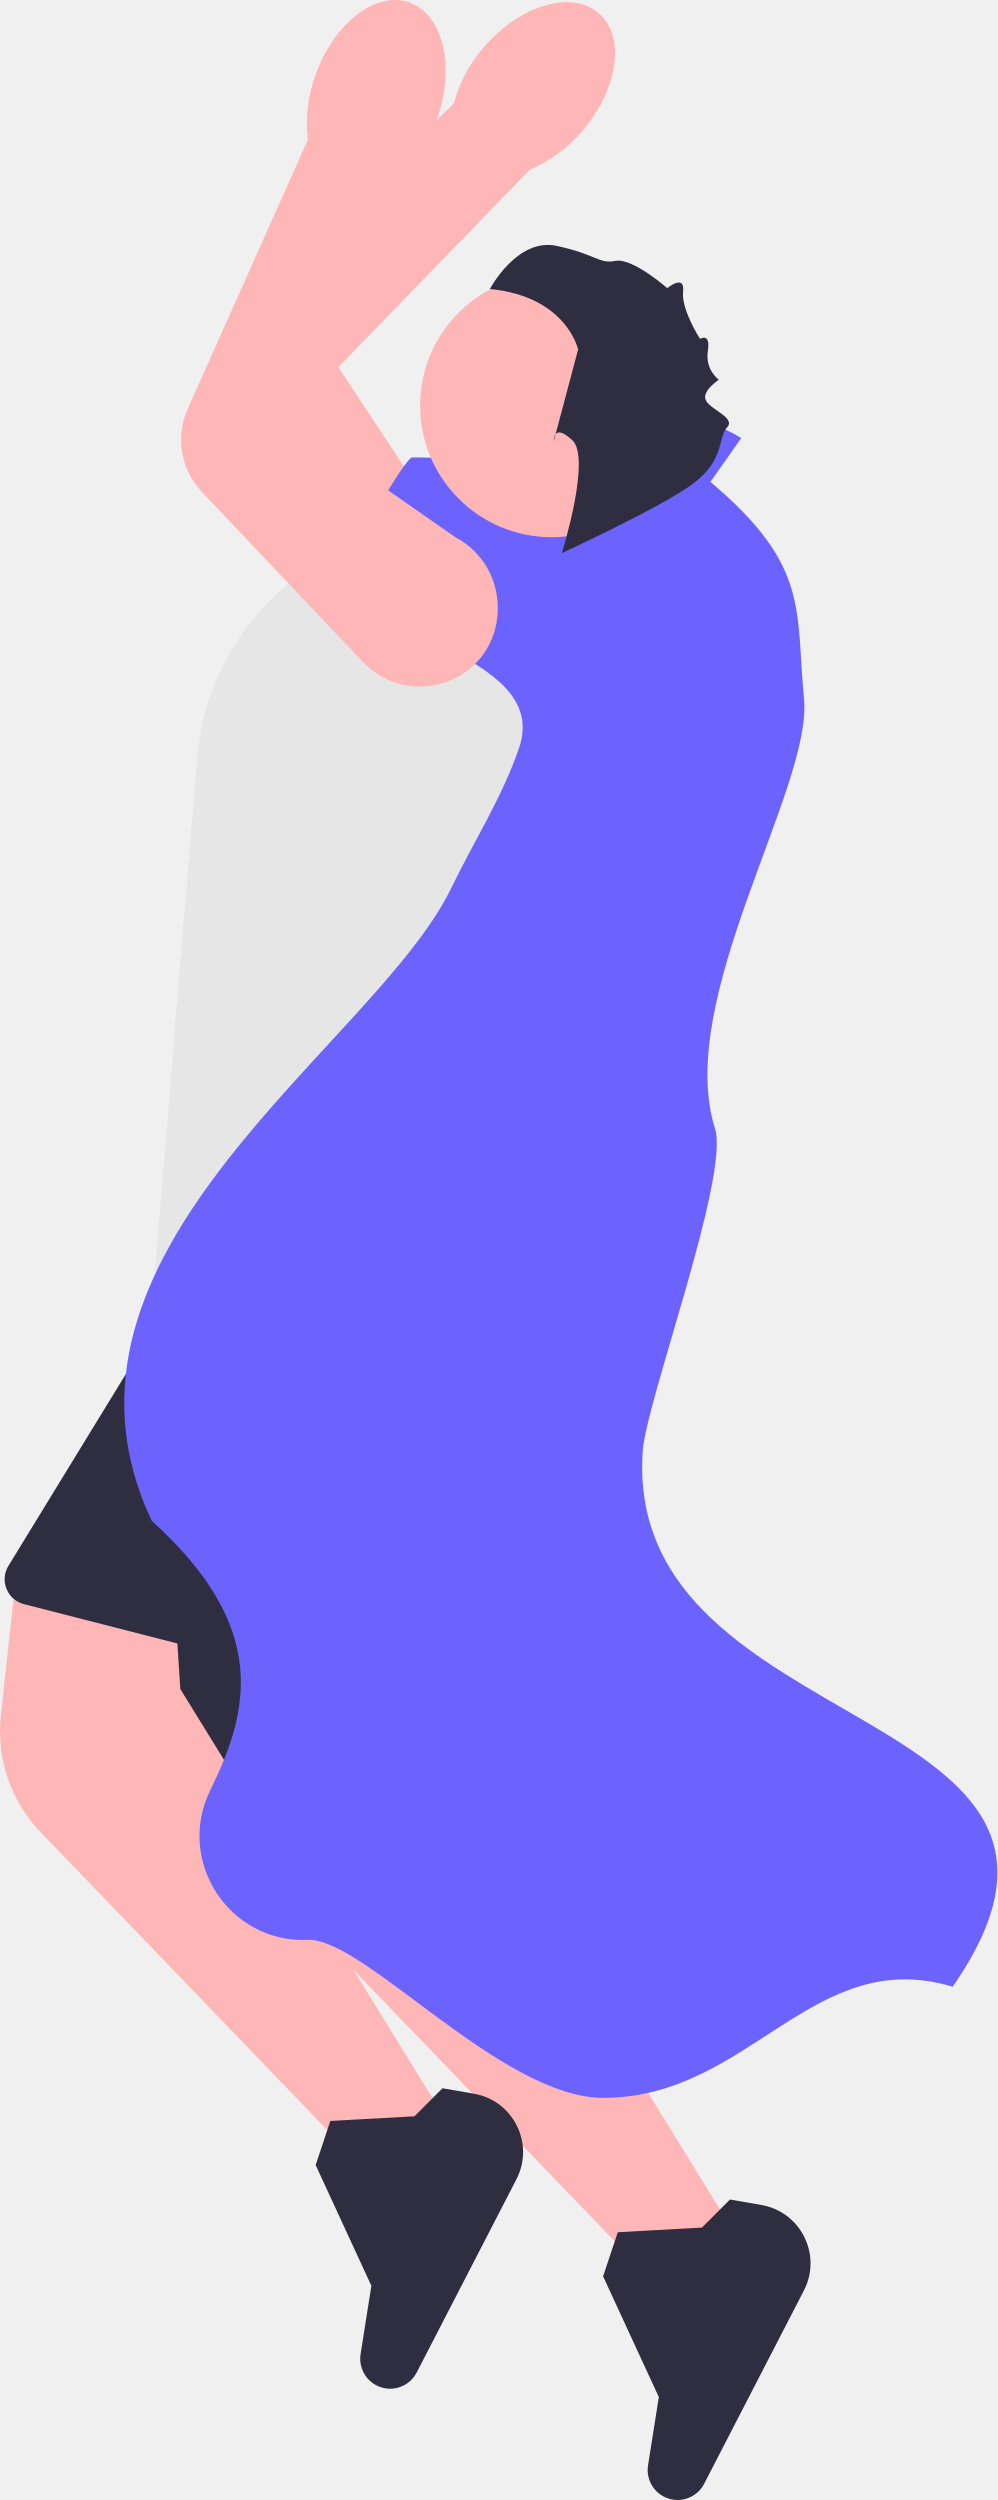
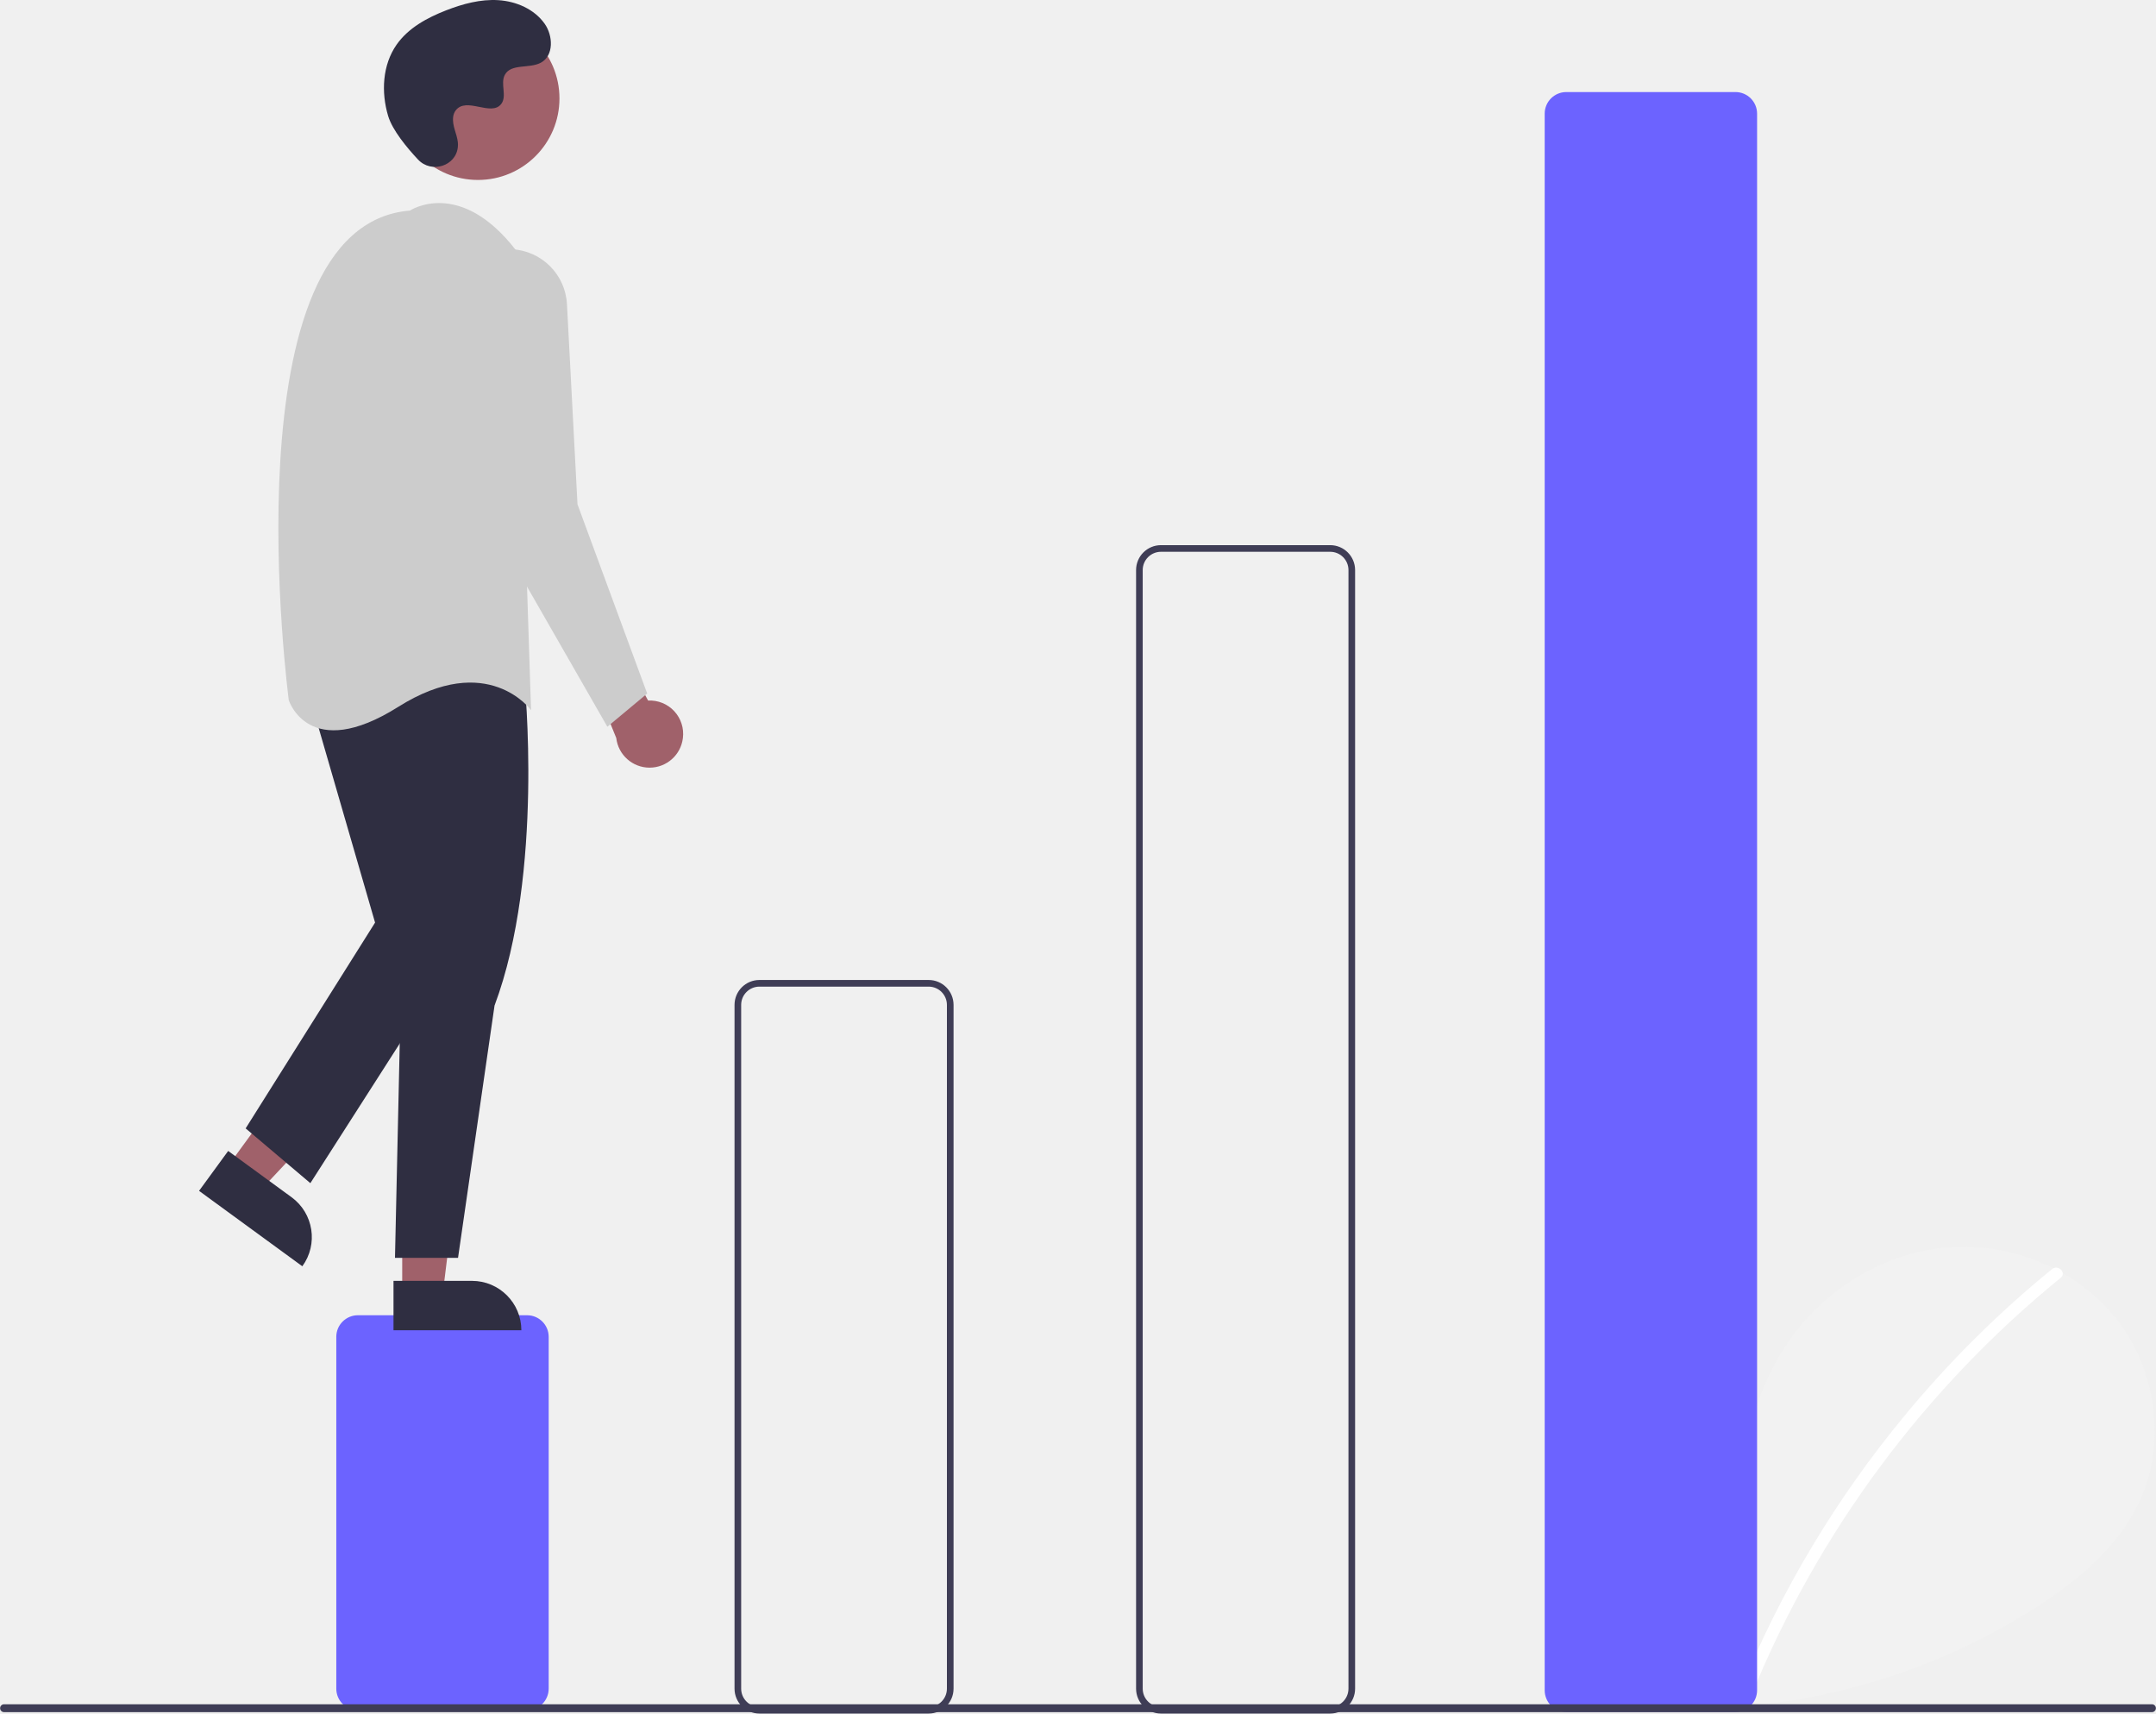
- <svg xmlns="http://www.w3.org/2000/svg" width="215.126" height="539.223" viewBox="0 0 215.126 539.223" role="img" artist="Katerina Limpitsouni" source="https://undraw.co/">
-   <path d="M47.405,78.355c0-4.321,1.72-8.55,4.95-11.697L97.906,22.285c1.188-4.522,3.46-8.752,6.573-12.239,3.763-4.328,8.38-7.468,13.002-8.839,4.702-1.396,8.857-.804,11.701,1.668,5.802,5.042,4.157,16.468-3.664,25.466-3.014,3.565-6.884,6.403-11.194,8.209l-41.35,42.624,22.764,34.496c4.408,5.14,5.385,12.255,2.513,18.517-2.774,6.05-8.575,9.818-15.14,9.835-7.021,.018-13.238-4.186-15.84-10.707l-18.695-46.884c-.788-1.977-1.171-4.037-1.171-6.076Z" fill="#ffb6b6" />
-   <path d="M137.996,489.044l-.238-.247-66.963-69.572c-6.481-6.733-9.619-15.925-8.609-25.217l3.493-32.146,33.913,6.166,1.297,20.266,56.961,92.391-19.854,8.359Z" fill="#ffb6b6" />
-   <path d="M146.133,539.223c-1.08,0-2.147-.275-3.121-.815-2.357-1.311-3.659-3.981-3.239-6.646l2.328-14.74-12.02-26.043,3.17-9.51,18.148-1.008,6.049-6.049,6.774,1.179c4.053,.704,7.427,3.222,9.257,6.905,1.829,3.685,1.797,7.893-.09,11.548l-21.514,41.683c-.808,1.564-2.181,2.707-3.866,3.216-.619,.188-1.25,.28-1.877,.28Z" fill="#2f2e41" />
-   <polygon points="112.118 294.45 99.118 376.45 36.118 406.45 26.118 326.45 112.118 294.45" fill="#2f2e41" />
-   <path d="M75.996,465.044l-.238-.247L8.795,395.224c-6.481-6.733-9.619-15.925-8.609-25.217l3.493-32.146,33.913,6.166,1.297,20.266,56.961,92.391-19.854,8.359Z" fill="#ffb6b6" />
-   <path d="M84.133,515.223c-1.08,0-2.147-.275-3.121-.815-2.357-1.311-3.659-3.981-3.239-6.646l2.328-14.74-12.02-26.043,3.17-9.51,18.148-1.008,6.049-6.049,6.774,1.179c4.053,.704,7.427,3.222,9.257,6.905,1.829,3.685,1.797,7.893-.09,11.548l-21.514,41.683c-.808,1.564-2.181,2.707-3.866,3.216-.619,.188-1.25,.28-1.877,.28Z" fill="#2f2e41" />
-   <path d="M40.456,266.981l-7.037,19.142L1.818,337.735c-.929,1.516-1.078,3.329-.41,4.977,.668,1.646,2.038,2.844,3.759,3.285l69.744,17.884,32.287-45.34c9.21-12.935,13.975-28.767,13.438-44.631l-80.179-6.929v0Z" fill="#2f2e41" />
-   <path d="M112.439,286.45H32.407l.045-.541,10.104-122.475c1.324-16.052,9.625-30.592,22.773-39.892l.139-.098,54.705,2.026-11.877,110.388,15.794,31.796c2.017,4.062,1.795,8.787-.595,12.641-2.389,3.854-6.522,6.155-11.057,6.155Z" fill="#e6e6e6" />
-   <polygon points="104.369 98.294 77.573 118.72 111.568 142.07 128.626 105.504 104.369 98.294" fill="#ffb6b6" />
-   <path d="M139.437,90.215c-23.135-.972-7.481,9.46-50.516,8.432-1.502-.036-13.08,20.235-13.084,21.738-.015,5.803,8.618,5.838,14.002,3.858-17.737,14.009,29.407,15.639,22.131,37.038-3.613,10.625-9.761,20.174-14.648,30.276-16.511,34.13-92.021,78.55-64.583,136.477,25.427,22.995,21.072,40.901,12.625,58.079-7.51,15.271,4.027,33.002,21.03,32.301,12.135-.5,41.741,34.14,63.821,34.072,31.532-.098,45.075-33.068,75.263-23.964,42.848-61.828-71.171-52.454-66.849-115.559,.732-10.682,18.822-59.359,15.588-69.566-8.805-27.783,21.04-73.546,19.203-92.641-1.855-19.277,1.28-28.742-20.187-46.809,2.213-3.15,4.427-6.299,6.64-9.449-7.873-5.014-18.242-5.865-26.827-2.201" fill="#6c63ff" />
-   <circle cx="118.985" cy="87.501" r="28.367" fill="#ffb6b6" />
-   <path d="M121.191,119.289s6.392-20.463,2.261-24.33-3.999,.132-3.999,.132l5.239-19.718s-2.496-11.457-19.033-13.033c0,0,5.874-11.144,14.412-9.305,8.538,1.839,9.078,3.94,12.705,3.232,3.627-.708,11.144,5.874,11.144,5.874,0,0,3.85-3.142,3.414,.735-.436,3.877,3.655,10.214,3.655,10.214,0,0,2.329-1.453,1.688,2.615-.641,4.067,2.373,6.205,2.373,6.205,0,0-3.99,2.576-2.71,4.609,1.28,2.032,6.396,3.63,4.462,5.696s-.481,6.845-7.027,11.888-28.584,15.188-28.584,15.188l-0-0Z" fill="#2f2e41" />
-   <path d="M90.552,148.083c-4.567,.001-9.021-1.853-12.313-5.329l-34.699-36.655c-4.563-4.82-5.763-11.851-3.056-17.911l25.926-58.066c-.568-4.641-.021-9.41,1.586-13.802,1.896-5.411,5.025-10.035,8.812-13.018,3.854-3.036,7.934-4.022,11.489-2.774,7.255,2.541,9.95,13.764,6.008,25.017-1.482,4.425-4.03,8.493-7.368,11.766l-22.669,54.888,33.901,23.642c5.994,3.146,9.532,9.395,9.178,16.276-.342,6.647-4.34,12.293-10.434,14.733-2.073,.831-4.229,1.234-6.361,1.234Z" fill="#ffb6b6" />
+ <svg xmlns="http://www.w3.org/2000/svg" width="649.675" height="516.232" viewBox="0 0 649.675 516.232" role="img" artist="Katerina Limpitsouni" source="https://undraw.co/">
+   <path d="M759.796,701.915c-8.993-7.599-14.455-19.602-13.022-31.288s10.305-22.428,21.813-24.91,24.628,4.388,28.123,15.63c1.924-21.674,4.141-44.257,15.664-62.715,10.434-16.713,28.507-28.672,48.093-30.811s40.208,5.941,52.424,21.4,15.206,37.934,6.651,55.682c-6.302,13.075-17.914,22.805-30.079,30.721a194.129,194.129,0,0,1-132.772,29.046" transform="translate(-275.1623 -191.8842)" fill="#f2f2f2" />
+   <path d="M893.522,574.209a317.624,317.624,0,0,0-44.264,43.954,318.551,318.551,0,0,0-49.856,83.314c-.898,2.2,2.675,3.158,3.562.982a316.758,316.758,0,0,1,93.17-125.638c1.844-1.502-.783-4.102-2.612-2.612Z" transform="translate(-275.1623 -191.8842)" fill="#fff" />
+   <path d="M434,707.116H383a6.507,6.507,0,0,1-6.5-6.5v-106a6.507,6.507,0,0,1,6.5-6.5h51a6.507,6.507,0,0,1,6.5,6.5v106A6.507,6.507,0,0,1,434,707.116Z" transform="translate(-275.1623 -191.8842)" fill="#6c63ff" />
+   <path d="M555,708.116h-51a7.508,7.508,0,0,1-7.5-7.5v-206a7.508,7.508,0,0,1,7.5-7.5h51a7.508,7.508,0,0,1,7.5,7.5v206A7.508,7.508,0,0,1,555,708.116Zm-51-219a5.506,5.506,0,0,0-5.5,5.5v206a5.506,5.506,0,0,0,5.5,5.5h51a5.506,5.506,0,0,0,5.5-5.5v-206a5.506,5.506,0,0,0-5.5-5.5Z" transform="translate(-275.1623 -191.8842)" fill="#3f3d56" />
+   <path d="M676,708.116h-51a7.508,7.508,0,0,1-7.5-7.5v-337a7.508,7.508,0,0,1,7.5-7.5h51a7.508,7.508,0,0,1,7.5,7.5v337A7.508,7.508,0,0,1,676,708.116Zm-51-350a5.506,5.506,0,0,0-5.5,5.5v337a5.506,5.506,0,0,0,5.5,5.5h51a5.506,5.506,0,0,0,5.5-5.5v-337a5.506,5.506,0,0,0-5.5-5.5Z" transform="translate(-275.1623 -191.8842)" fill="#3f3d56" />
+   <path d="M798.129,707.616h-51a6.508,6.508,0,0,1-6.5-6.5v-475a6.508,6.508,0,0,1,6.5-6.5h51a6.508,6.508,0,0,1,6.5,6.5v475A6.508,6.508,0,0,1,798.129,707.616Z" transform="translate(-275.1623 -191.8842)" fill="#6c63ff" />
+   <path d="M480.942,414.242a10.056,10.056,0,0,0-10.482-11.309L452.683,370.325l-4,14,12.179,29.886a10.11,10.11,0,0,0,20.08.032Z" transform="translate(-275.1623 -191.8842)" fill="#a0616a" />
+   <polygon points="68.816 351.113 78.717 358.342 111.312 323.589 96.698 312.92 68.816 351.113" fill="#a0616a" />
+   <path d="M335.827,548.547H374.358a0,0,0,0,1,0,0v14.887a0,0,0,0,1,0,0H350.714a14.887,14.887,0,0,1-14.887-14.887v0A0,0,0,0,1,335.827,548.547Z" transform="translate(38.89227 1022.537) rotate(-143.8685)" fill="#2f2e41" />
+   <polygon points="121.201 389.377 133.461 389.376 139.293 342.088 121.199 342.089 121.201 389.377" fill="#a0616a" />
+   <path d="M393.737,577.758h38.531a0,0,0,0,1,0,0v14.887a0,0,0,0,1,0,0H408.624a14.887,14.887,0,0,1-14.887-14.887v0A0,0,0,0,1,393.737,577.758Z" transform="translate(550.8686 978.499) rotate(179.9974)" fill="#2f2e41" />
+   <path d="M433.183,396.825s6,58-9,98l-11,76h-19l2-90-7-80S403.183,364.825,433.183,396.825Z" transform="translate(-275.1623 -191.8842)" fill="#2f2e41" />
+   <polygon points="93.021 208.94 113.021 277.94 74.021 339.94 93.521 356.44 138.021 286.94 125.021 201.94 93.021 208.94" fill="#2f2e41" />
+   <circle cx="144.025" cy="29.653" r="24.561" fill="#a0616a" />
+   <path d="M398.683,255.325s15-10,32,12l4.5,138.5s-13-18-40-1-33-2-33-2S343.183,259.825,398.683,255.325Z" transform="translate(-275.1623 -191.8842)" fill="#ccc" />
+   <path d="M429.473,266.976h0a17.506,17.506,0,0,1,16.537,16.56l3.173,60.289,21,57-12,10-39-68-7.985-55.893A17.506,17.506,0,0,1,429.473,266.976Z" transform="translate(-275.1623 -191.8842)" fill="#ccc" />
+   <path d="M401.14,239.961c4.015,4.277,11.472,1.981,11.995-3.862a7.059,7.059,0,0,0-.009-1.363c-.27-2.588-1.765-4.938-1.407-7.671a4.023,4.023,0,0,1,.736-1.883c3.2-4.285,10.711,1.916,13.73-1.962,1.852-2.378-.325-6.123,1.096-8.781,1.875-3.508,7.43-1.778,10.914-3.699,3.876-2.138,3.644-8.084,1.093-11.701-3.111-4.411-8.567-6.765-13.954-7.104s-10.737,1.117-15.767,3.077c-5.715,2.227-11.381,5.305-14.898,10.33-4.277,6.111-4.688,14.326-2.549,21.471C393.421,231.158,397.861,236.468,401.14,239.961Z" transform="translate(-275.1623 -191.8842)" fill="#2f2e41" />
+   <path d="M923.647,707.691H276.353a1.191,1.191,0,0,1,0-2.381H923.647a1.191,1.191,0,0,1,0,2.381Z" transform="translate(-275.1623 -191.8842)" fill="#3f3d56" />
</svg>
